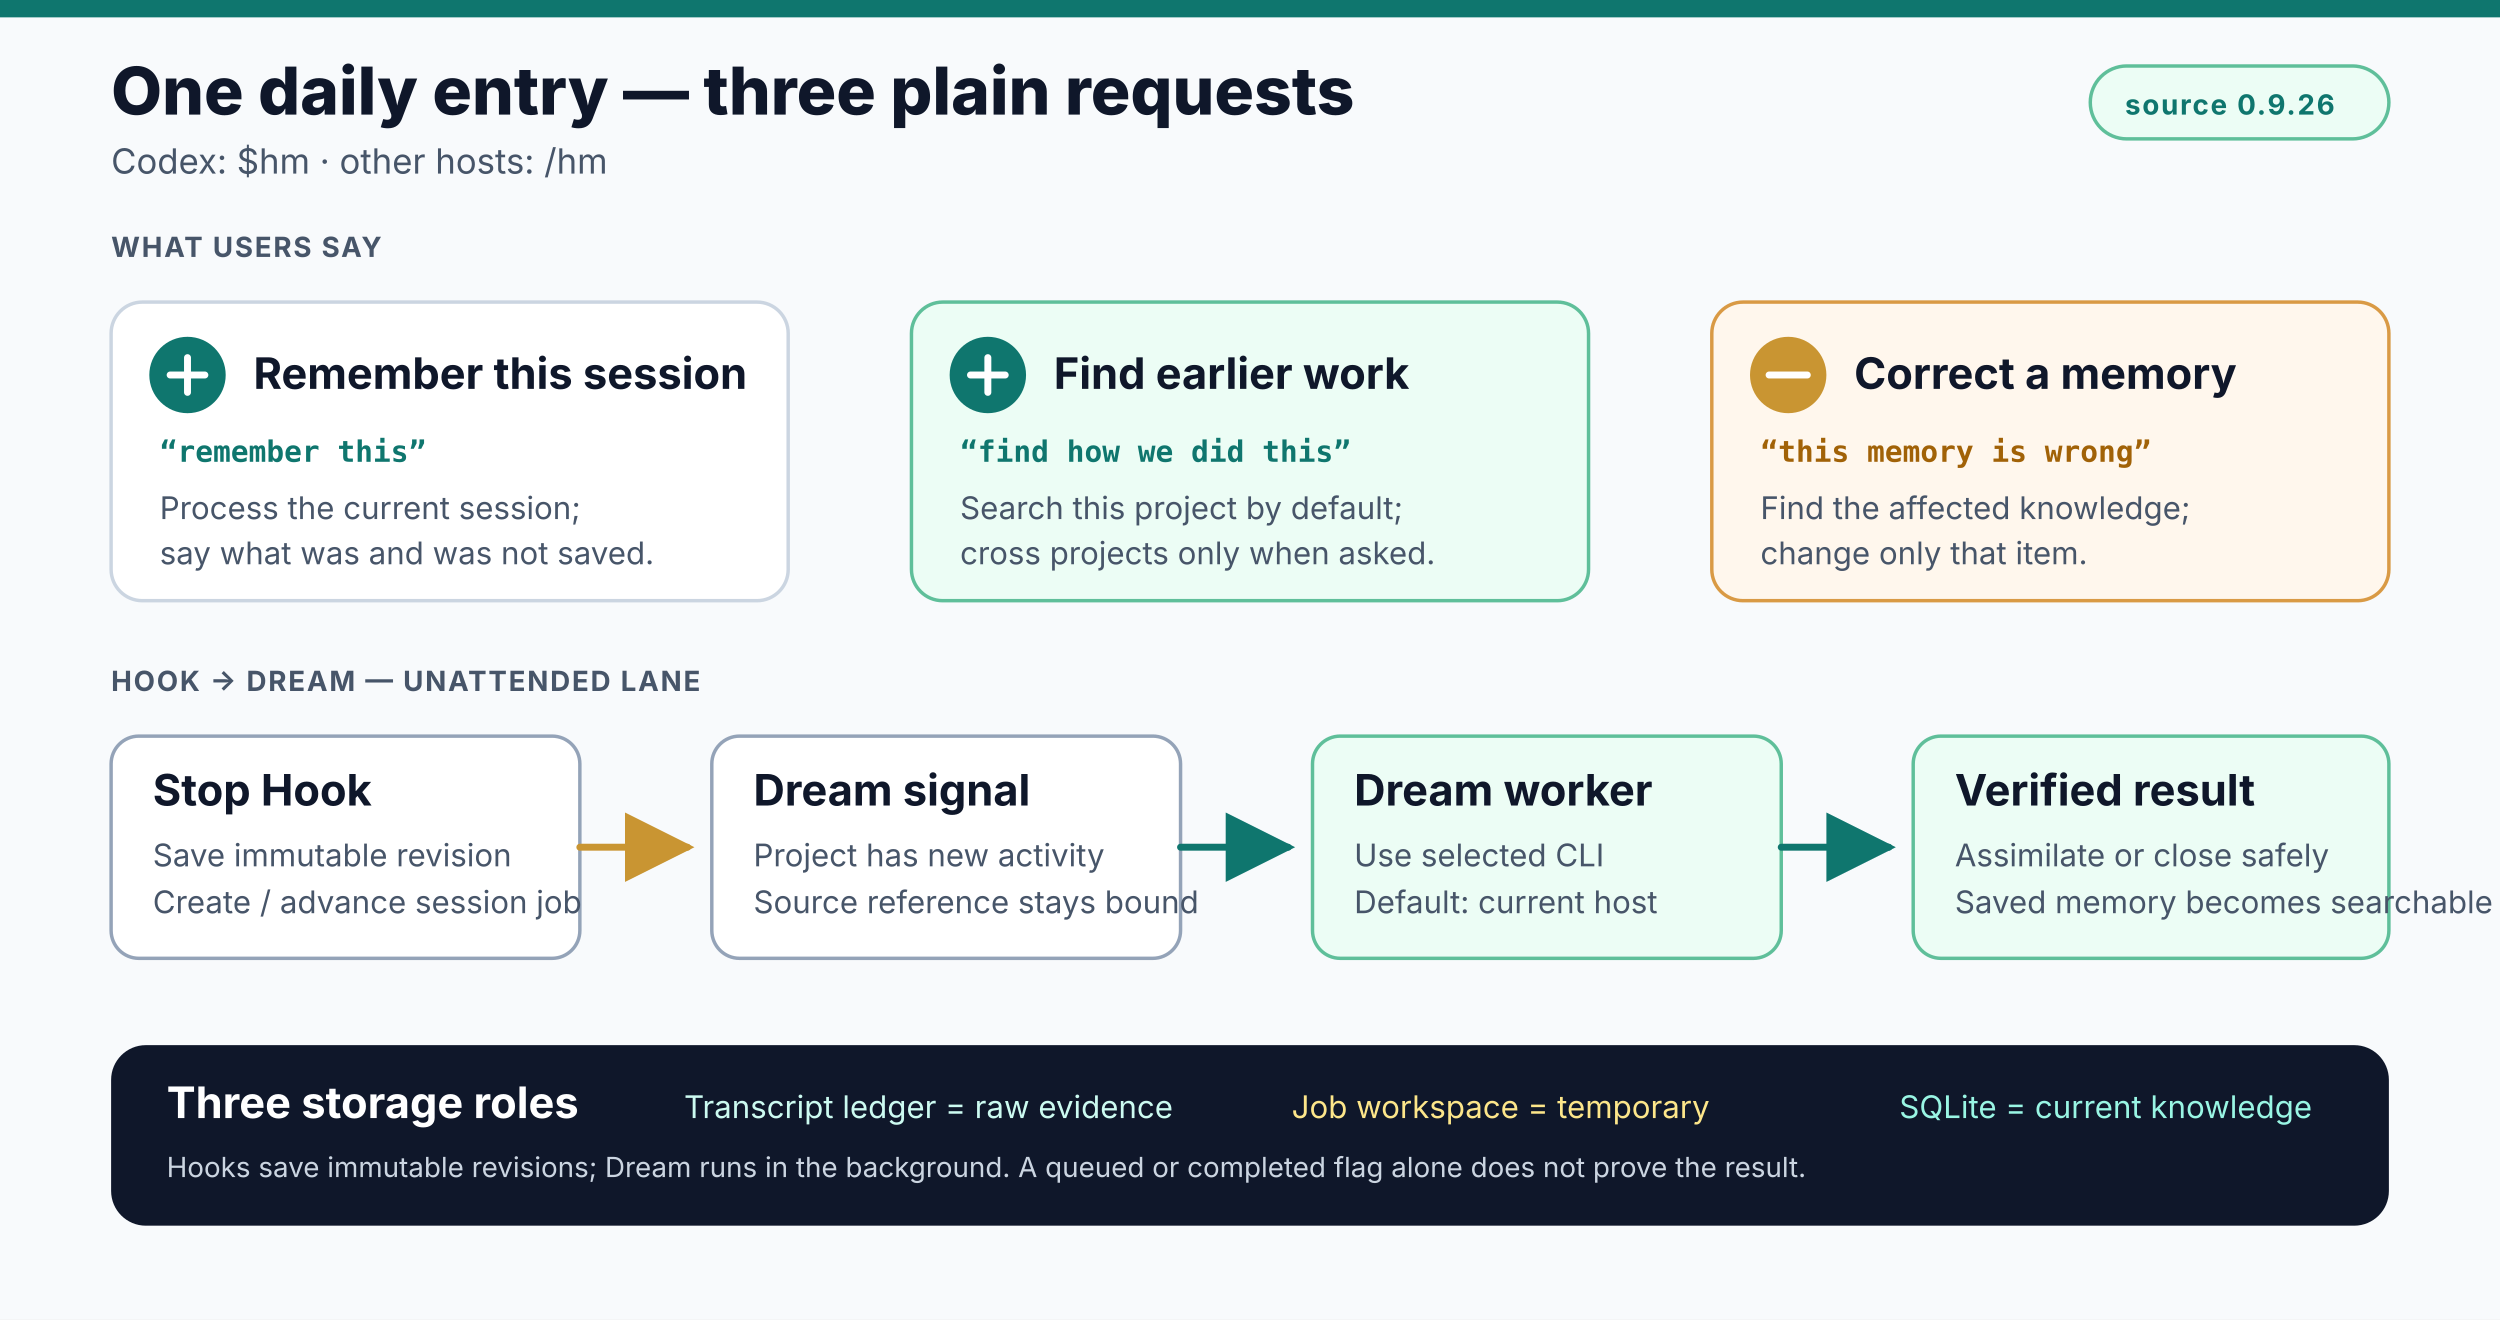
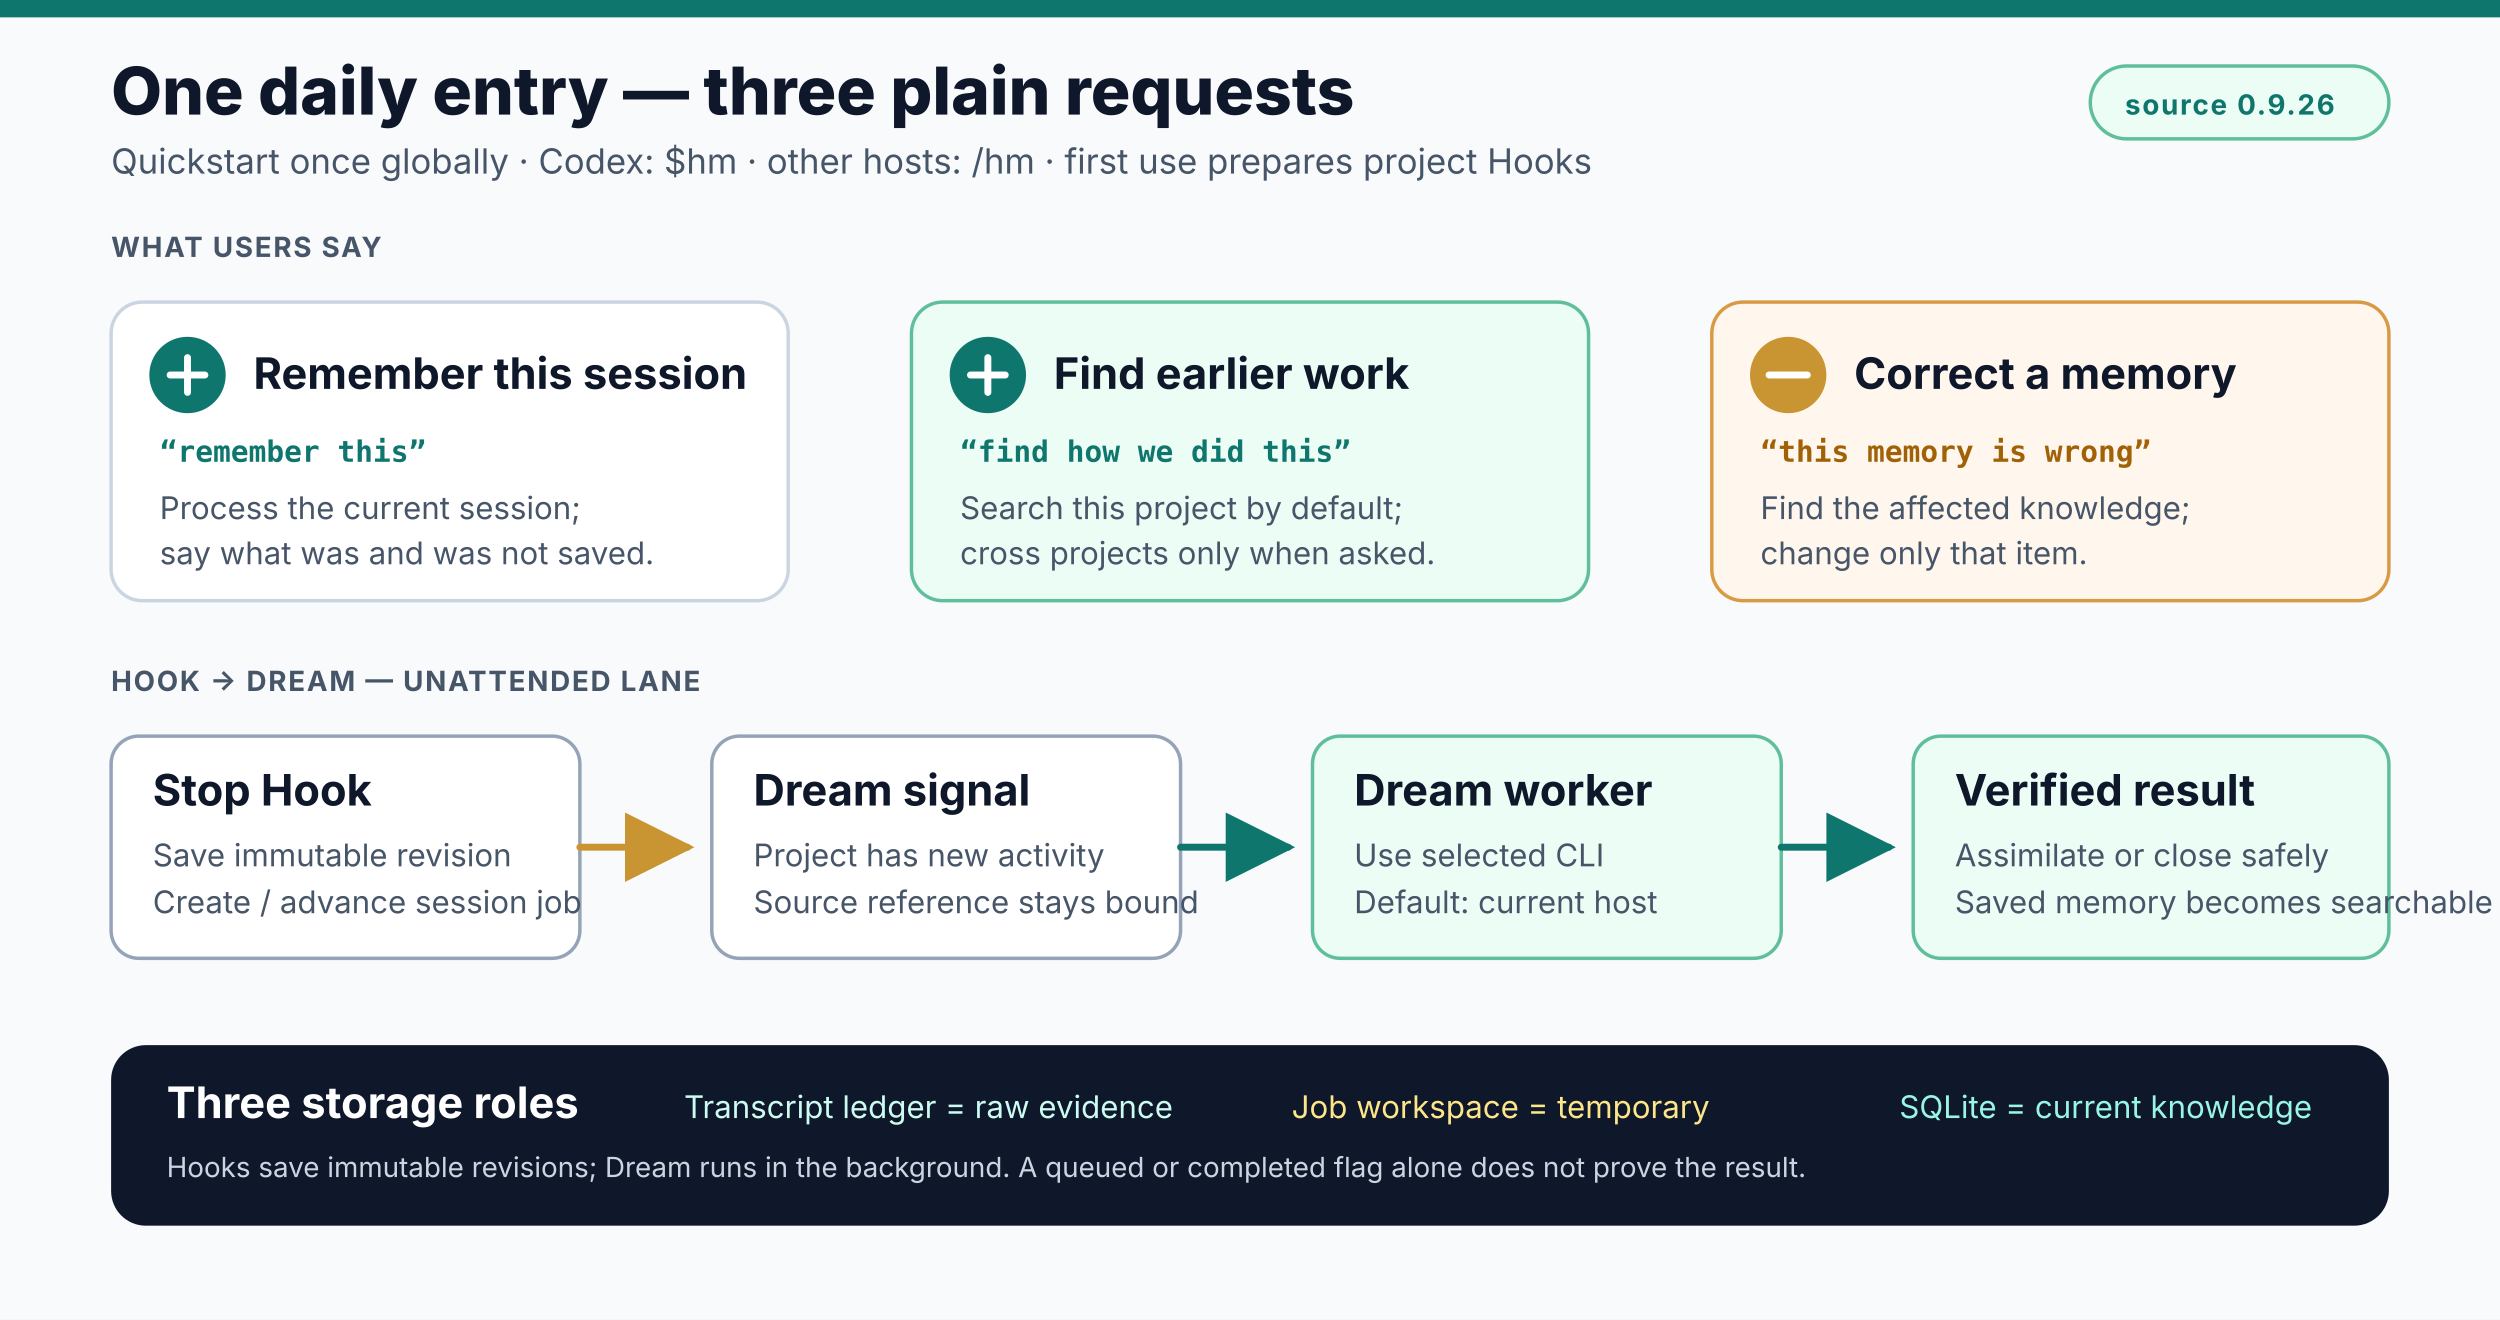
<svg xmlns="http://www.w3.org/2000/svg" width="1440" height="760" viewBox="0 0 1440 760" role="img" aria-labelledby="title desc">
  <defs>
    <style>
      text{font-family:Inter,ui-sans-serif,system-ui,-apple-system,"Segoe UI",sans-serif}
      .bg{fill:#f8fafc}.ink{fill:#0f172a}.muted{fill:#475569}.teal{fill:#0f766e}.gold{fill:#c99532}
      .card{fill:#fff;stroke:#cbd5e1;stroke-width:2}.soft{fill:#ecfdf5;stroke:#5fbf9a;stroke-width:2}
      .warm{fill:#fff7ed;stroke:#d99a45;stroke-width:2}.dark{fill:#0f172a}.lane{fill:#fff;stroke:#94a3b8;stroke-width:2}
      .title{font-size:38px;font-weight:760}.subtitle{font-size:20px}.eyebrow{font-size:16px;font-weight:750;letter-spacing:1px}
      .heading{font-size:25px;font-weight:750}.body{font-size:18px}.small{font-size:16px}.code{font:650 17px "Cascadia Mono",Consolas,monospace}
      .line{fill:none;stroke:#0f766e;stroke-width:4;stroke-linecap:round;stroke-linejoin:round;marker-end:url(#arrow)}
      .hook{fill:none;stroke:#c99532;stroke-width:4;stroke-linecap:round;stroke-linejoin:round;marker-end:url(#goldArrow)}
    </style>
    <marker id="arrow" markerWidth="12" markerHeight="12" refX="10" refY="6" orient="auto">
      <path d="M1 1l10 5-10 5z" fill="#0f766e" />
    </marker>
    <marker id="goldArrow" markerWidth="12" markerHeight="12" refX="10" refY="6" orient="auto">
      <path d="M1 1l10 5-10 5z" fill="#c99532" />
    </marker>
  </defs>
  <rect class="bg" width="1440" height="760" />
  <rect class="teal" width="1440" height="10" />
  <text x="64" y="66" class="title ink">One daily entry — three plain requests</text>
-   <text x="64" y="100" class="subtitle muted">Codex: $hm · other hosts: /hm</text>
+   <text x="64" y="100" class="subtitle muted">Quickstart once globally · Codex: $hm · other hosts: /hm · first use prepares project Hooks</text>
  <g transform="translate(1204 38)">
    <rect class="soft" width="172" height="42" rx="21" />
    <text x="20" y="28" class="eyebrow teal">source 0.9.26</text>
  </g>
  <text x="64" y="148" class="eyebrow muted">WHAT USERS SAY</text>
  <g transform="translate(64 174)">
    <rect class="card" width="390" height="172" rx="18" />
    <circle cx="44" cy="42" r="22" class="teal" />
    <path d="M34 42h20M44 32v20" stroke="#fff" stroke-width="4" stroke-linecap="round" />
    <text x="82" y="50" class="heading ink">Remember this session</text>
    <text x="28" y="92" class="code teal">“remember this”</text>
    <text x="28" y="125" class="body muted">Process the current session;</text>
    <text x="28" y="151" class="body muted">say what was and was not saved.</text>
  </g>
  <g transform="translate(525 174)">
    <rect class="soft" width="390" height="172" rx="18" />
    <circle cx="44" cy="42" r="22" class="teal" />
    <path d="M34 42h20M44 32v20" stroke="#fff" stroke-width="4" stroke-linecap="round" />
    <text x="82" y="50" class="heading ink">Find earlier work</text>
    <text x="28" y="92" class="code teal">“find how we did this”</text>
    <text x="28" y="125" class="body muted">Search this project by default;</text>
    <text x="28" y="151" class="body muted">cross projects only when asked.</text>
  </g>
  <g transform="translate(986 174)">
    <rect class="warm" width="390" height="172" rx="18" />
    <circle cx="44" cy="42" r="22" class="gold" />
    <path d="M33 42h22" stroke="#fff" stroke-width="4" stroke-linecap="round" />
    <text x="82" y="50" class="heading ink">Correct a memory</text>
    <text x="28" y="92" class="code" fill="#a16207">“this memory is wrong”</text>
    <text x="28" y="125" class="body muted">Find the affected knowledge;</text>
    <text x="28" y="151" class="body muted">change only that item.</text>
  </g>
  <text x="64" y="398" class="eyebrow muted">HOOK → DREAM — UNATTENDED LANE</text>
  <g transform="translate(64 424)">
    <rect class="lane" width="270" height="128" rx="16" />
    <text x="24" y="40" class="heading ink">Stop Hook</text>
    <text x="24" y="75" class="body muted">Save immutable revision</text>
    <text x="24" y="102" class="body muted">Create / advance session job</text>
  </g>
  <path class="hook" d="M334 488h62" />
  <g transform="translate(410 424)">
    <rect class="lane" width="270" height="128" rx="16" />
    <text x="24" y="40" class="heading ink">Dream signal</text>
    <text x="24" y="75" class="body muted">Project has new activity</text>
    <text x="24" y="102" class="body muted">Source reference stays bound</text>
  </g>
  <path class="line" d="M680 488h62" />
  <g transform="translate(756 424)">
    <rect class="soft" width="270" height="128" rx="16" />
    <text x="24" y="40" class="heading ink">Dream worker</text>
    <text x="24" y="75" class="body muted">Use selected CLI</text>
    <text x="24" y="102" class="body muted">Default: current host</text>
  </g>
  <path class="line" d="M1026 488h62" />
  <g transform="translate(1102 424)">
    <rect class="soft" width="274" height="128" rx="16" />
    <text x="24" y="40" class="heading ink">Verified result</text>
    <text x="24" y="75" class="body muted">Assimilate or close safely</text>
    <text x="24" y="102" class="body muted">Saved memory becomes searchable</text>
  </g>
  <g transform="translate(64 602)">
    <rect class="dark" width="1312" height="104" rx="20" />
    <text x="32" y="42" class="heading" fill="#fff">Three storage roles</text>
    <text x="330" y="42" class="body" fill="#ccfbf1">Transcript ledger = raw evidence</text>
    <text x="680" y="42" class="body" fill="#fde68a">Job workspace = temporary</text>
    <text x="1030" y="42" class="body" fill="#99f6e4">SQLite = current knowledge</text>
    <text x="32" y="76" class="small" fill="#cbd5e1">Hooks save immutable revisions; Dream runs in the background. A queued or completed flag alone does not prove the result.</text>
  </g>
</svg>
